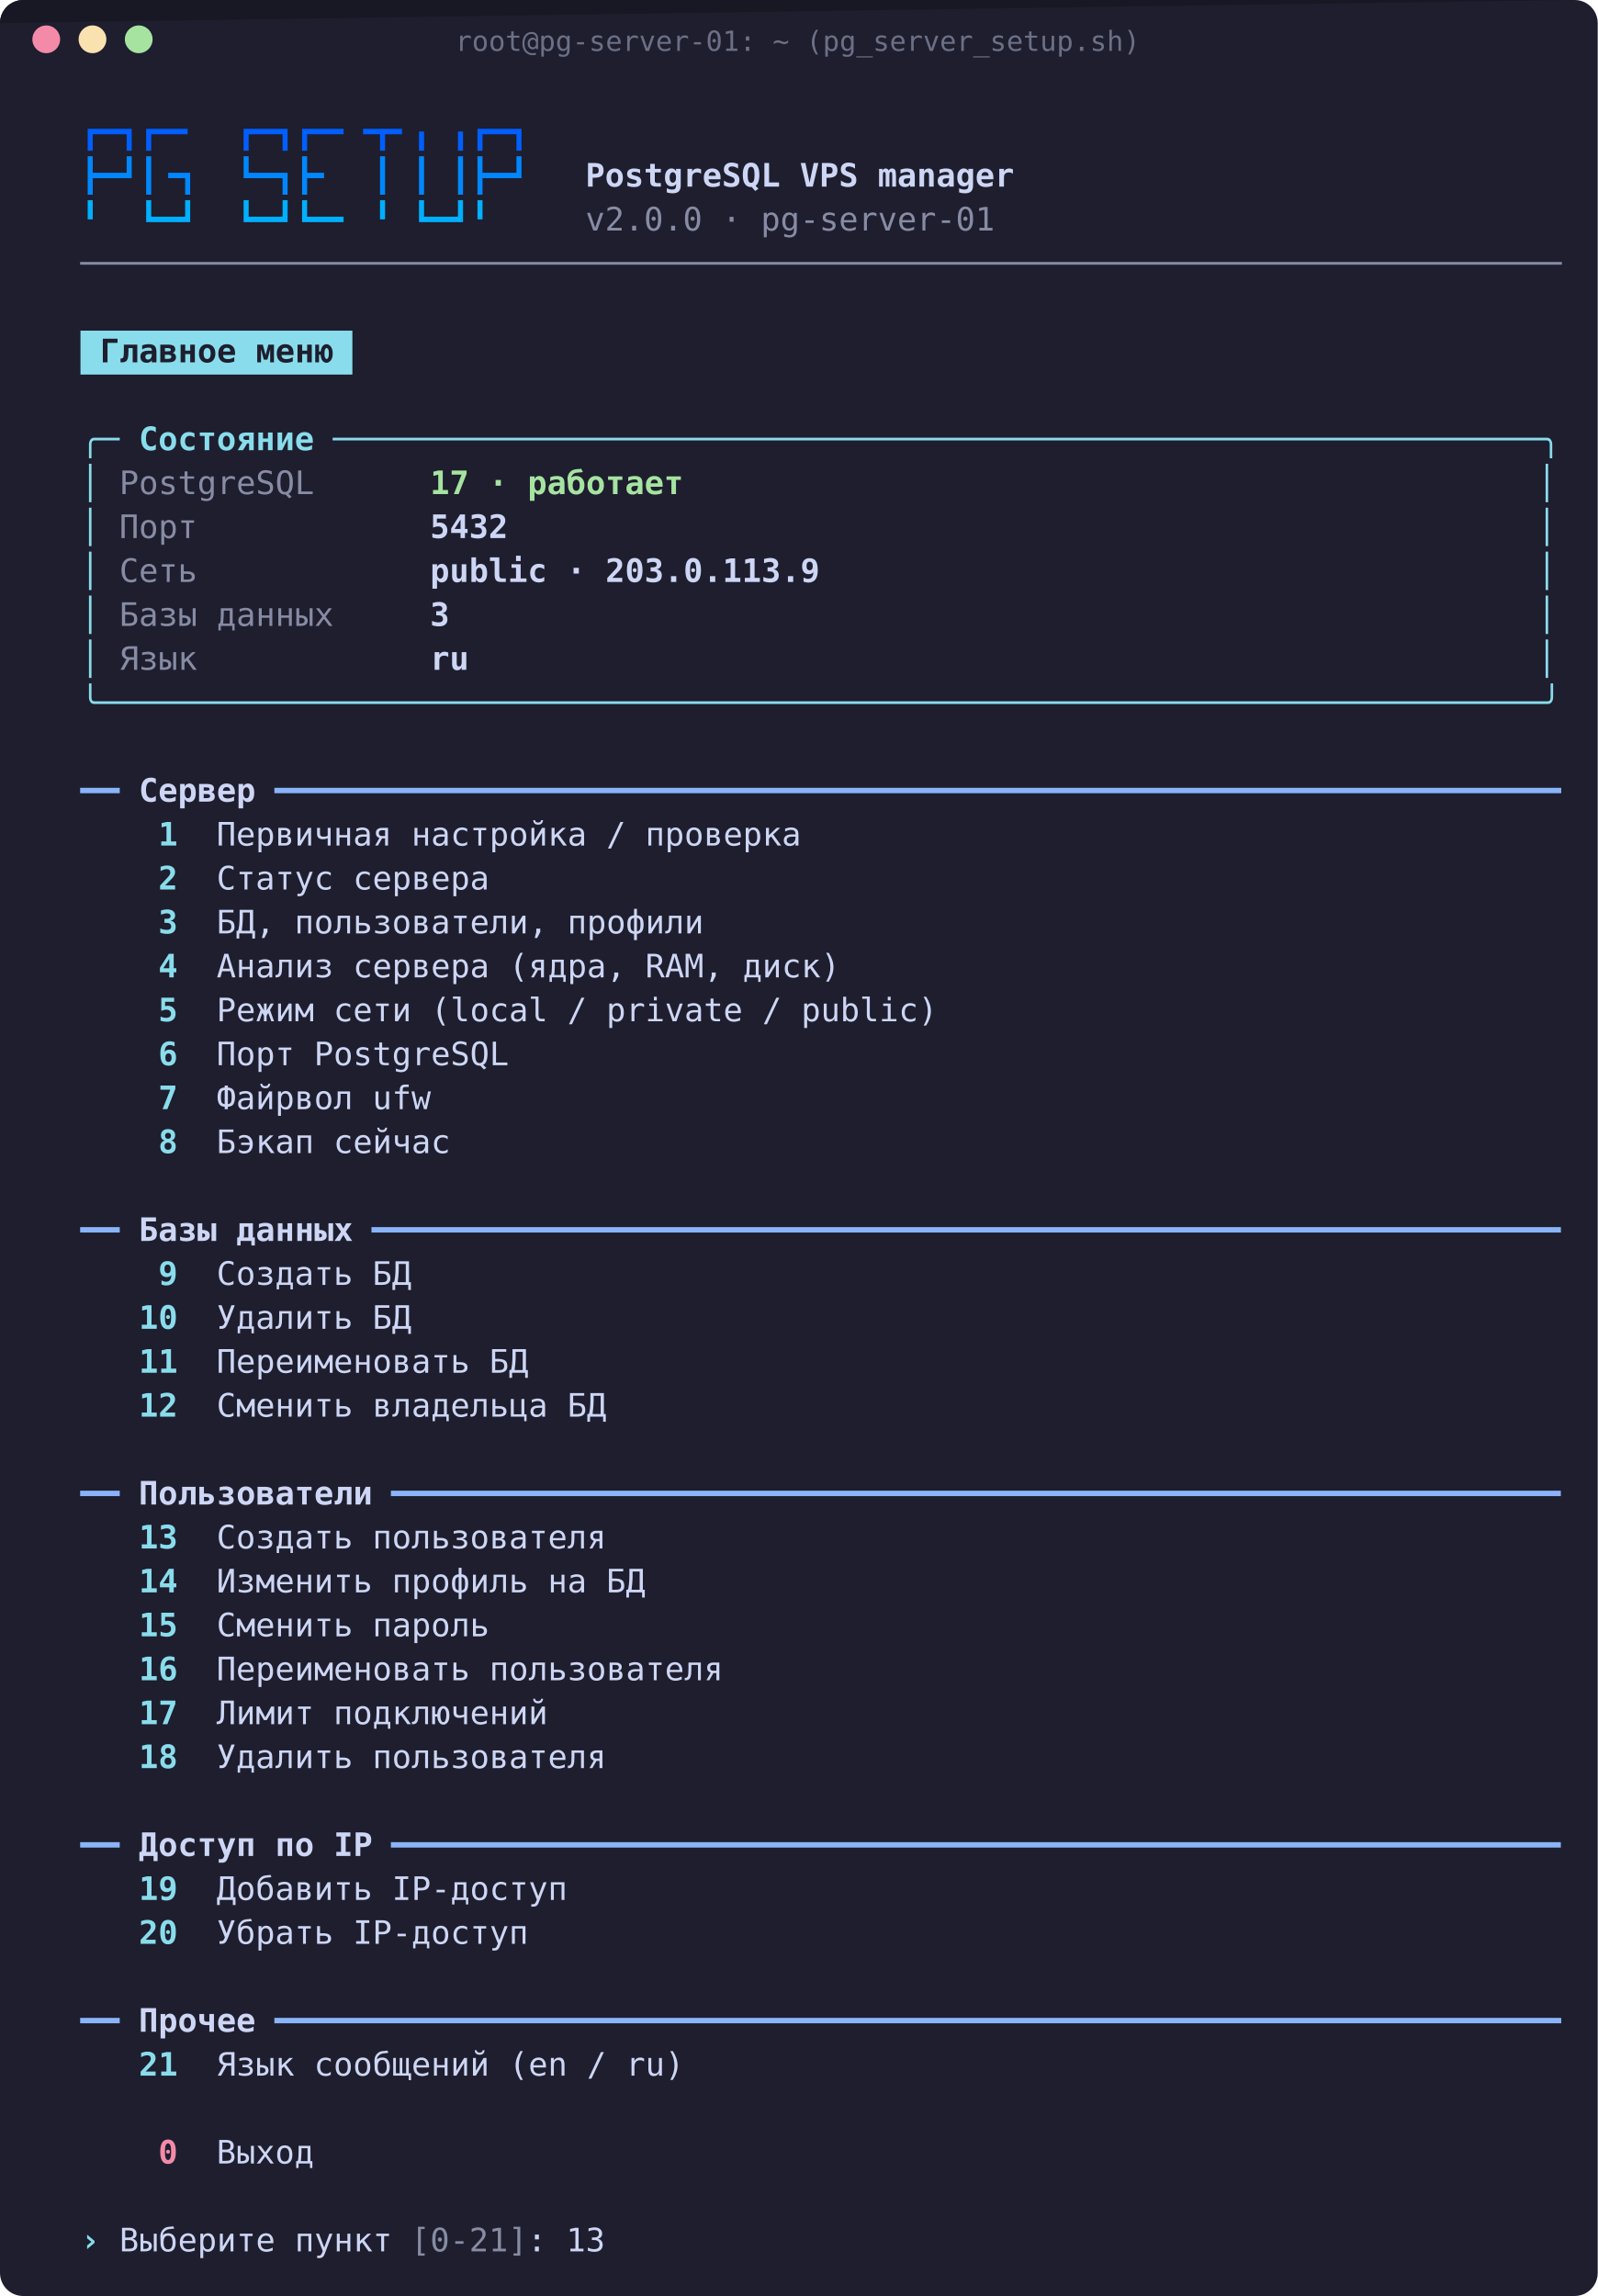
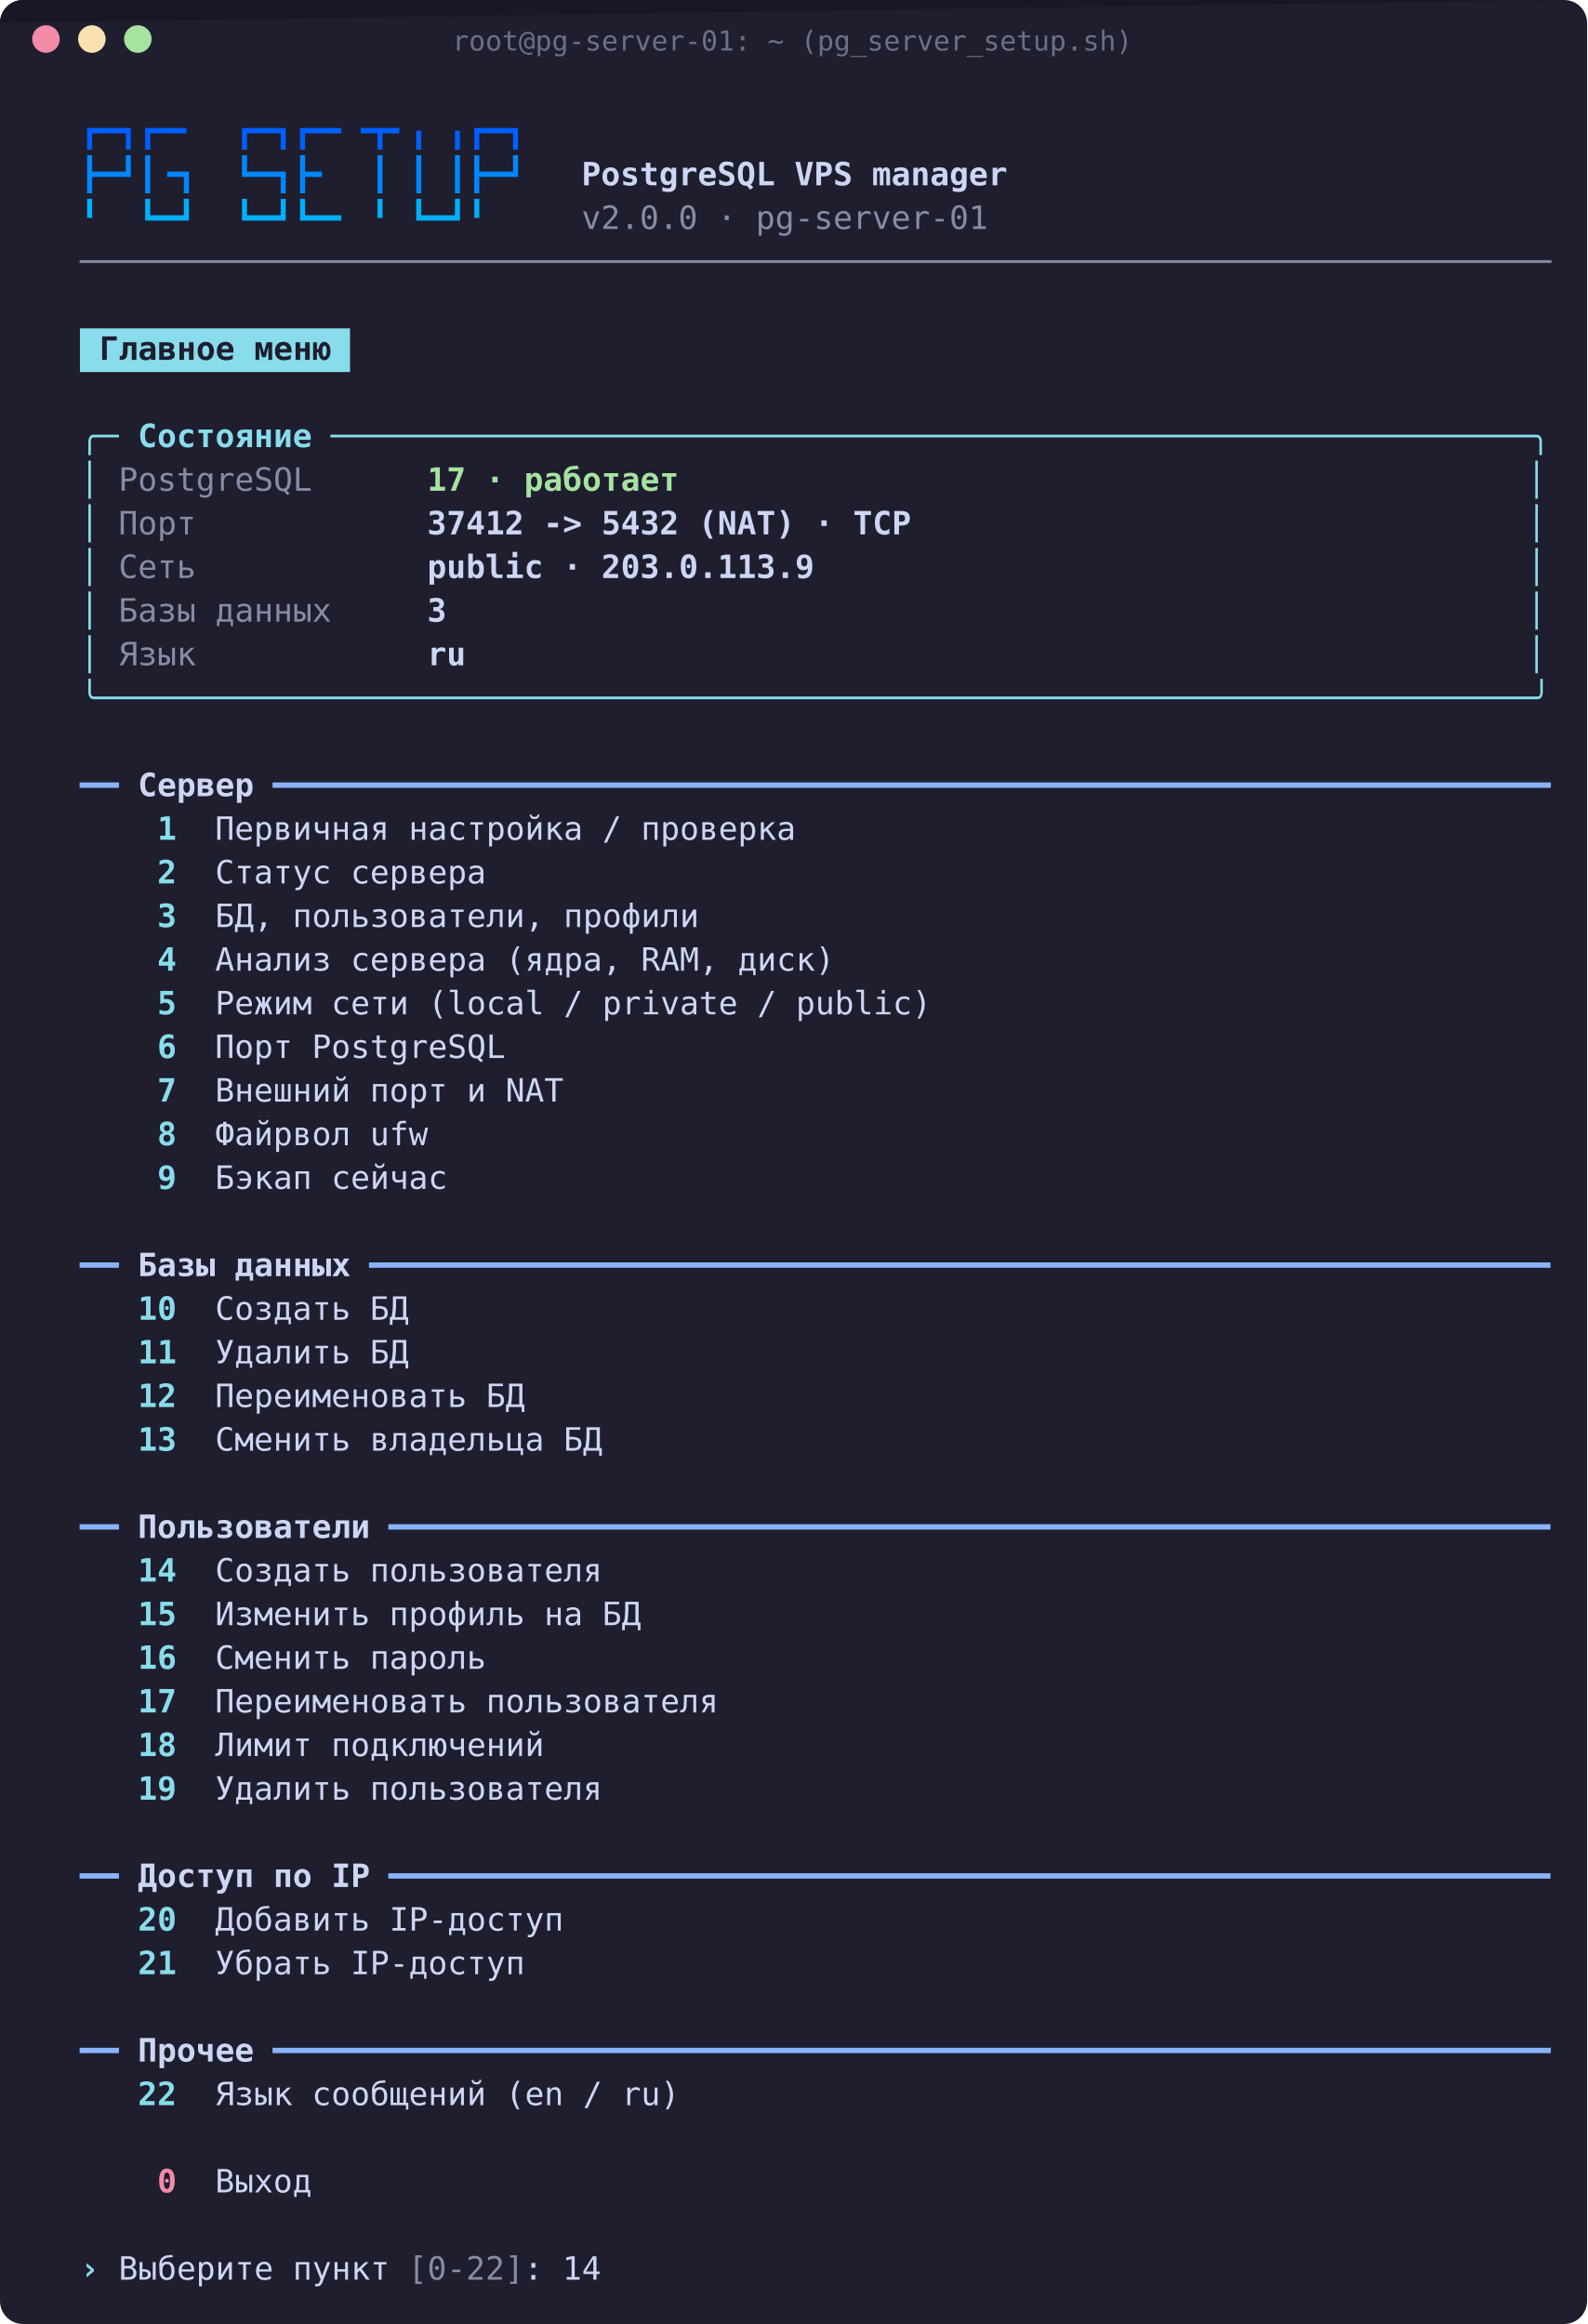
- <svg xmlns="http://www.w3.org/2000/svg" width="691" height="993" viewBox="0 0 691 993" role="img" aria-label="root@pg-server-01: ~ (pg_server_setup.sh)">
+ <svg xmlns="http://www.w3.org/2000/svg" width="691" height="1012" viewBox="0 0 691 1012" role="img" aria-label="root@pg-server-01: ~ (pg_server_setup.sh)">
  <rect width="100%" height="100%" rx="10" fill="#1e1e2e" />
  <path d="M0 10a10 10 0 0 1 10-10h671p10 10v24H0z" fill="#181825" />
  <circle cx="20" cy="17" r="6" fill="#f38ba8" />
  <circle cx="40" cy="17" r="6" fill="#f9e2af" />
  <circle cx="60" cy="17" r="6" fill="#a6e3a1" />
  <text x="345" y="22" fill="#6c7086" font-size="12" text-anchor="middle" font-family="'JetBrains Mono','DejaVu Sans Mono',Menlo,Consolas,monospace">root@pg-server-01: ~ (pg_server_setup.sh)</text>
  <g font-family="'JetBrains Mono','DejaVu Sans Mono',Menlo,Consolas,monospace" font-size="14">
    <text x="34.8" y="61.7" fill="#005fff" font-weight="bold" textLength="193.2" lengthAdjust="spacingAndGlyphs" xml:space="preserve">┏━┓┏━╸  ┏━┓┏━╸╺┳╸╻ ╻┏━┓</text>
    <text x="34.8" y="80.7" fill="#0087ff" font-weight="bold" textLength="193.2" lengthAdjust="spacingAndGlyphs" xml:space="preserve">┣━┛┃╺┓  ┗━┓┣╸  ┃ ┃ ┃┣━┛</text>
    <text x="253.2" y="80.7" fill="#cdd6f4" font-weight="bold" textLength="184.8" lengthAdjust="spacingAndGlyphs" xml:space="preserve">PostgreSQL VPS manager</text>
    <text x="34.8" y="99.7" fill="#00afff" font-weight="bold" textLength="193.2" lengthAdjust="spacingAndGlyphs" xml:space="preserve">╹  ┗━┛  ┗━┛┗━╸ ╹ ┗━┛╹  </text>
    <text x="253.2" y="99.7" fill="#cdd6f4" opacity="0.6" textLength="176.4" lengthAdjust="spacingAndGlyphs" xml:space="preserve">v2.0.0 · pg-server-01</text>
    <text x="34.8" y="118.7" fill="#cdd6f4" opacity="0.6" textLength="638.4" lengthAdjust="spacingAndGlyphs" xml:space="preserve">────────────────────────────────────────────────────────────────────────────</text>
    <rect x="34.8" y="143.0" width="117.6" height="19.0" fill="#89dceb" />
    <text x="34.8" y="156.7" fill="#1e1e2e" font-weight="bold" textLength="117.6" lengthAdjust="spacingAndGlyphs" xml:space="preserve"> Главное меню </text>
    <text x="34.8" y="194.7" fill="#89dceb" font-weight="bold" textLength="16.8" lengthAdjust="spacingAndGlyphs" xml:space="preserve">╭─</text>
    <text x="60.0" y="194.7" fill="#89dceb" font-weight="bold" textLength="75.6" lengthAdjust="spacingAndGlyphs" xml:space="preserve">Состояние</text>
    <text x="144.0" y="194.7" fill="#89dceb" font-weight="bold" textLength="529.2" lengthAdjust="spacingAndGlyphs" xml:space="preserve">──────────────────────────────────────────────────────────────╮</text>
    <text x="34.8" y="213.7" fill="#89dceb" font-weight="bold" textLength="8.4" lengthAdjust="spacingAndGlyphs" xml:space="preserve">│</text>
    <text x="51.6" y="213.7" fill="#cdd6f4" opacity="0.6" textLength="84.0" lengthAdjust="spacingAndGlyphs" xml:space="preserve">PostgreSQL</text>
    <text x="186.0" y="213.7" fill="#a6e3a1" font-weight="bold" textLength="109.2" lengthAdjust="spacingAndGlyphs" xml:space="preserve">17 · работает</text>
    <text x="664.8" y="213.7" fill="#89dceb" font-weight="bold" textLength="8.4" lengthAdjust="spacingAndGlyphs" xml:space="preserve">│</text>
    <text x="34.8" y="232.7" fill="#89dceb" font-weight="bold" textLength="8.4" lengthAdjust="spacingAndGlyphs" xml:space="preserve">│</text>
    <text x="51.6" y="232.7" fill="#cdd6f4" opacity="0.6" textLength="33.6" lengthAdjust="spacingAndGlyphs" xml:space="preserve">Порт</text>
-     <text x="186.0" y="232.7" fill="#cdd6f4" font-weight="bold" textLength="33.6" lengthAdjust="spacingAndGlyphs" xml:space="preserve">5432</text>
+     <text x="186.0" y="232.7" fill="#cdd6f4" font-weight="bold" textLength="210.0" lengthAdjust="spacingAndGlyphs" xml:space="preserve">37412 -&gt; 5432 (NAT) · TCP</text>
    <text x="664.8" y="232.7" fill="#89dceb" font-weight="bold" textLength="8.4" lengthAdjust="spacingAndGlyphs" xml:space="preserve">│</text>
    <text x="34.8" y="251.7" fill="#89dceb" font-weight="bold" textLength="8.4" lengthAdjust="spacingAndGlyphs" xml:space="preserve">│</text>
    <text x="51.6" y="251.7" fill="#cdd6f4" opacity="0.6" textLength="33.6" lengthAdjust="spacingAndGlyphs" xml:space="preserve">Сеть</text>
    <text x="186.0" y="251.7" fill="#cdd6f4" font-weight="bold" textLength="168.0" lengthAdjust="spacingAndGlyphs" xml:space="preserve">public · 203.0.113.9</text>
    <text x="664.8" y="251.7" fill="#89dceb" font-weight="bold" textLength="8.4" lengthAdjust="spacingAndGlyphs" xml:space="preserve">│</text>
    <text x="34.8" y="270.7" fill="#89dceb" font-weight="bold" textLength="8.4" lengthAdjust="spacingAndGlyphs" xml:space="preserve">│</text>
    <text x="51.6" y="270.7" fill="#cdd6f4" opacity="0.6" textLength="92.4" lengthAdjust="spacingAndGlyphs" xml:space="preserve">Базы данных</text>
    <text x="186.0" y="270.7" fill="#cdd6f4" font-weight="bold" textLength="8.4" lengthAdjust="spacingAndGlyphs" xml:space="preserve">3</text>
    <text x="664.8" y="270.7" fill="#89dceb" font-weight="bold" textLength="8.4" lengthAdjust="spacingAndGlyphs" xml:space="preserve">│</text>
    <text x="34.8" y="289.7" fill="#89dceb" font-weight="bold" textLength="8.4" lengthAdjust="spacingAndGlyphs" xml:space="preserve">│</text>
    <text x="51.6" y="289.7" fill="#cdd6f4" opacity="0.6" textLength="33.6" lengthAdjust="spacingAndGlyphs" xml:space="preserve">Язык</text>
    <text x="186.0" y="289.7" fill="#cdd6f4" font-weight="bold" textLength="16.8" lengthAdjust="spacingAndGlyphs" xml:space="preserve">ru</text>
    <text x="664.8" y="289.7" fill="#89dceb" font-weight="bold" textLength="8.4" lengthAdjust="spacingAndGlyphs" xml:space="preserve">│</text>
    <text x="34.8" y="308.7" fill="#89dceb" font-weight="bold" textLength="638.4" lengthAdjust="spacingAndGlyphs" xml:space="preserve">╰──────────────────────────────────────────────────────────────────────────╯</text>
    <text x="34.8" y="346.7" fill="#89b4fa" font-weight="bold" textLength="16.8" lengthAdjust="spacingAndGlyphs" xml:space="preserve">━━</text>
    <text x="60.0" y="346.7" fill="#cdd6f4" font-weight="bold" textLength="50.4" lengthAdjust="spacingAndGlyphs" xml:space="preserve">Сервер</text>
    <text x="118.8" y="346.7" fill="#89b4fa" font-weight="bold" textLength="554.4" lengthAdjust="spacingAndGlyphs" xml:space="preserve">━━━━━━━━━━━━━━━━━━━━━━━━━━━━━━━━━━━━━━━━━━━━━━━━━━━━━━━━━━━━━━━━━━</text>
    <text x="51.6" y="365.7" fill="#89dceb" font-weight="bold" textLength="25.2" lengthAdjust="spacingAndGlyphs" xml:space="preserve">  1</text>
    <text x="76.8" y="365.7" fill="#cdd6f4" textLength="268.8" lengthAdjust="spacingAndGlyphs" xml:space="preserve">  Первичная настройка / проверка</text>
    <text x="51.6" y="384.7" fill="#89dceb" font-weight="bold" textLength="25.2" lengthAdjust="spacingAndGlyphs" xml:space="preserve">  2</text>
    <text x="76.8" y="384.7" fill="#cdd6f4" textLength="134.4" lengthAdjust="spacingAndGlyphs" xml:space="preserve">  Статус сервера</text>
    <text x="51.6" y="403.7" fill="#89dceb" font-weight="bold" textLength="25.2" lengthAdjust="spacingAndGlyphs" xml:space="preserve">  3</text>
    <text x="76.8" y="403.7" fill="#cdd6f4" textLength="226.8" lengthAdjust="spacingAndGlyphs" xml:space="preserve">  БД, пользователи, профили</text>
    <text x="51.6" y="422.7" fill="#89dceb" font-weight="bold" textLength="25.2" lengthAdjust="spacingAndGlyphs" xml:space="preserve">  4</text>
    <text x="76.8" y="422.7" fill="#cdd6f4" textLength="285.6" lengthAdjust="spacingAndGlyphs" xml:space="preserve">  Анализ сервера (ядра, RAM, диск)</text>
    <text x="51.6" y="441.7" fill="#89dceb" font-weight="bold" textLength="25.2" lengthAdjust="spacingAndGlyphs" xml:space="preserve">  5</text>
    <text x="76.8" y="441.7" fill="#cdd6f4" textLength="327.6" lengthAdjust="spacingAndGlyphs" xml:space="preserve">  Режим сети (local / private / public)</text>
    <text x="51.6" y="460.7" fill="#89dceb" font-weight="bold" textLength="25.2" lengthAdjust="spacingAndGlyphs" xml:space="preserve">  6</text>
    <text x="76.8" y="460.7" fill="#cdd6f4" textLength="142.8" lengthAdjust="spacingAndGlyphs" xml:space="preserve">  Порт PostgreSQL</text>
    <text x="51.6" y="479.7" fill="#89dceb" font-weight="bold" textLength="25.2" lengthAdjust="spacingAndGlyphs" xml:space="preserve">  7</text>
-     <text x="76.8" y="479.7" fill="#cdd6f4" textLength="109.2" lengthAdjust="spacingAndGlyphs" xml:space="preserve">  Файрвол ufw</text>
+     <text x="76.8" y="479.7" fill="#cdd6f4" textLength="168.0" lengthAdjust="spacingAndGlyphs" xml:space="preserve">  Внешний порт и NAT</text>
    <text x="51.6" y="498.7" fill="#89dceb" font-weight="bold" textLength="25.2" lengthAdjust="spacingAndGlyphs" xml:space="preserve">  8</text>
-     <text x="76.8" y="498.7" fill="#cdd6f4" textLength="117.6" lengthAdjust="spacingAndGlyphs" xml:space="preserve">  Бэкап сейчас</text>
-     <text x="34.8" y="536.7" fill="#89b4fa" font-weight="bold" textLength="16.8" lengthAdjust="spacingAndGlyphs" xml:space="preserve">━━</text>
-     <text x="60.0" y="536.7" fill="#cdd6f4" font-weight="bold" textLength="92.4" lengthAdjust="spacingAndGlyphs" xml:space="preserve">Базы данных</text>
-     <text x="160.8" y="536.7" fill="#89b4fa" font-weight="bold" textLength="512.4" lengthAdjust="spacingAndGlyphs" xml:space="preserve">━━━━━━━━━━━━━━━━━━━━━━━━━━━━━━━━━━━━━━━━━━━━━━━━━━━━━━━━━━━━━</text>
-     <text x="51.6" y="555.7" fill="#89dceb" font-weight="bold" textLength="25.2" lengthAdjust="spacingAndGlyphs" xml:space="preserve">  9</text>
-     <text x="76.8" y="555.7" fill="#cdd6f4" textLength="100.8" lengthAdjust="spacingAndGlyphs" xml:space="preserve">  Создать БД</text>
+     <text x="76.8" y="498.7" fill="#cdd6f4" textLength="109.2" lengthAdjust="spacingAndGlyphs" xml:space="preserve">  Файрвол ufw</text>
+     <text x="51.6" y="517.7" fill="#89dceb" font-weight="bold" textLength="25.2" lengthAdjust="spacingAndGlyphs" xml:space="preserve">  9</text>
+     <text x="76.8" y="517.7" fill="#cdd6f4" textLength="117.6" lengthAdjust="spacingAndGlyphs" xml:space="preserve">  Бэкап сейчас</text>
+     <text x="34.8" y="555.7" fill="#89b4fa" font-weight="bold" textLength="16.8" lengthAdjust="spacingAndGlyphs" xml:space="preserve">━━</text>
+     <text x="60.0" y="555.7" fill="#cdd6f4" font-weight="bold" textLength="92.4" lengthAdjust="spacingAndGlyphs" xml:space="preserve">Базы данных</text>
+     <text x="160.8" y="555.7" fill="#89b4fa" font-weight="bold" textLength="512.4" lengthAdjust="spacingAndGlyphs" xml:space="preserve">━━━━━━━━━━━━━━━━━━━━━━━━━━━━━━━━━━━━━━━━━━━━━━━━━━━━━━━━━━━━━</text>
    <text x="51.6" y="574.7" fill="#89dceb" font-weight="bold" textLength="25.2" lengthAdjust="spacingAndGlyphs" xml:space="preserve"> 10</text>
-     <text x="76.8" y="574.7" fill="#cdd6f4" textLength="100.8" lengthAdjust="spacingAndGlyphs" xml:space="preserve">  Удалить БД</text>
+     <text x="76.8" y="574.7" fill="#cdd6f4" textLength="100.8" lengthAdjust="spacingAndGlyphs" xml:space="preserve">  Создать БД</text>
    <text x="51.6" y="593.7" fill="#89dceb" font-weight="bold" textLength="25.2" lengthAdjust="spacingAndGlyphs" xml:space="preserve"> 11</text>
-     <text x="76.8" y="593.7" fill="#cdd6f4" textLength="151.2" lengthAdjust="spacingAndGlyphs" xml:space="preserve">  Переименовать БД</text>
+     <text x="76.8" y="593.7" fill="#cdd6f4" textLength="100.8" lengthAdjust="spacingAndGlyphs" xml:space="preserve">  Удалить БД</text>
    <text x="51.6" y="612.7" fill="#89dceb" font-weight="bold" textLength="25.2" lengthAdjust="spacingAndGlyphs" xml:space="preserve"> 12</text>
-     <text x="76.8" y="612.7" fill="#cdd6f4" textLength="184.8" lengthAdjust="spacingAndGlyphs" xml:space="preserve">  Сменить владельца БД</text>
-     <text x="34.8" y="650.7" fill="#89b4fa" font-weight="bold" textLength="16.8" lengthAdjust="spacingAndGlyphs" xml:space="preserve">━━</text>
-     <text x="60.0" y="650.7" fill="#cdd6f4" font-weight="bold" textLength="100.8" lengthAdjust="spacingAndGlyphs" xml:space="preserve">Пользователи</text>
-     <text x="169.2" y="650.7" fill="#89b4fa" font-weight="bold" textLength="504.0" lengthAdjust="spacingAndGlyphs" xml:space="preserve">━━━━━━━━━━━━━━━━━━━━━━━━━━━━━━━━━━━━━━━━━━━━━━━━━━━━━━━━━━━━</text>
-     <text x="51.6" y="669.7" fill="#89dceb" font-weight="bold" textLength="25.2" lengthAdjust="spacingAndGlyphs" xml:space="preserve"> 13</text>
-     <text x="76.8" y="669.7" fill="#cdd6f4" textLength="184.8" lengthAdjust="spacingAndGlyphs" xml:space="preserve">  Создать пользователя</text>
+     <text x="76.8" y="612.7" fill="#cdd6f4" textLength="151.2" lengthAdjust="spacingAndGlyphs" xml:space="preserve">  Переименовать БД</text>
+     <text x="51.6" y="631.7" fill="#89dceb" font-weight="bold" textLength="25.2" lengthAdjust="spacingAndGlyphs" xml:space="preserve"> 13</text>
+     <text x="76.8" y="631.7" fill="#cdd6f4" textLength="184.8" lengthAdjust="spacingAndGlyphs" xml:space="preserve">  Сменить владельца БД</text>
+     <text x="34.8" y="669.7" fill="#89b4fa" font-weight="bold" textLength="16.8" lengthAdjust="spacingAndGlyphs" xml:space="preserve">━━</text>
+     <text x="60.0" y="669.7" fill="#cdd6f4" font-weight="bold" textLength="100.8" lengthAdjust="spacingAndGlyphs" xml:space="preserve">Пользователи</text>
+     <text x="169.2" y="669.7" fill="#89b4fa" font-weight="bold" textLength="504.0" lengthAdjust="spacingAndGlyphs" xml:space="preserve">━━━━━━━━━━━━━━━━━━━━━━━━━━━━━━━━━━━━━━━━━━━━━━━━━━━━━━━━━━━━</text>
    <text x="51.6" y="688.7" fill="#89dceb" font-weight="bold" textLength="25.2" lengthAdjust="spacingAndGlyphs" xml:space="preserve"> 14</text>
-     <text x="76.8" y="688.7" fill="#cdd6f4" textLength="201.6" lengthAdjust="spacingAndGlyphs" xml:space="preserve">  Изменить профиль на БД</text>
+     <text x="76.8" y="688.7" fill="#cdd6f4" textLength="184.8" lengthAdjust="spacingAndGlyphs" xml:space="preserve">  Создать пользователя</text>
    <text x="51.6" y="707.7" fill="#89dceb" font-weight="bold" textLength="25.2" lengthAdjust="spacingAndGlyphs" xml:space="preserve"> 15</text>
-     <text x="76.8" y="707.7" fill="#cdd6f4" textLength="134.4" lengthAdjust="spacingAndGlyphs" xml:space="preserve">  Сменить пароль</text>
+     <text x="76.8" y="707.7" fill="#cdd6f4" textLength="201.6" lengthAdjust="spacingAndGlyphs" xml:space="preserve">  Изменить профиль на БД</text>
    <text x="51.6" y="726.7" fill="#89dceb" font-weight="bold" textLength="25.2" lengthAdjust="spacingAndGlyphs" xml:space="preserve"> 16</text>
-     <text x="76.8" y="726.7" fill="#cdd6f4" textLength="235.2" lengthAdjust="spacingAndGlyphs" xml:space="preserve">  Переименовать пользователя</text>
+     <text x="76.8" y="726.7" fill="#cdd6f4" textLength="134.4" lengthAdjust="spacingAndGlyphs" xml:space="preserve">  Сменить пароль</text>
    <text x="51.6" y="745.7" fill="#89dceb" font-weight="bold" textLength="25.2" lengthAdjust="spacingAndGlyphs" xml:space="preserve"> 17</text>
-     <text x="76.8" y="745.7" fill="#cdd6f4" textLength="159.6" lengthAdjust="spacingAndGlyphs" xml:space="preserve">  Лимит подключений</text>
+     <text x="76.8" y="745.7" fill="#cdd6f4" textLength="235.2" lengthAdjust="spacingAndGlyphs" xml:space="preserve">  Переименовать пользователя</text>
    <text x="51.6" y="764.7" fill="#89dceb" font-weight="bold" textLength="25.2" lengthAdjust="spacingAndGlyphs" xml:space="preserve"> 18</text>
-     <text x="76.8" y="764.7" fill="#cdd6f4" textLength="184.8" lengthAdjust="spacingAndGlyphs" xml:space="preserve">  Удалить пользователя</text>
-     <text x="34.8" y="802.7" fill="#89b4fa" font-weight="bold" textLength="16.8" lengthAdjust="spacingAndGlyphs" xml:space="preserve">━━</text>
-     <text x="60.0" y="802.7" fill="#cdd6f4" font-weight="bold" textLength="100.8" lengthAdjust="spacingAndGlyphs" xml:space="preserve">Доступ по IP</text>
-     <text x="169.2" y="802.7" fill="#89b4fa" font-weight="bold" textLength="504.0" lengthAdjust="spacingAndGlyphs" xml:space="preserve">━━━━━━━━━━━━━━━━━━━━━━━━━━━━━━━━━━━━━━━━━━━━━━━━━━━━━━━━━━━━</text>
-     <text x="51.6" y="821.7" fill="#89dceb" font-weight="bold" textLength="25.2" lengthAdjust="spacingAndGlyphs" xml:space="preserve"> 19</text>
-     <text x="76.8" y="821.7" fill="#cdd6f4" textLength="168.0" lengthAdjust="spacingAndGlyphs" xml:space="preserve">  Добавить IP-доступ</text>
+     <text x="76.8" y="764.7" fill="#cdd6f4" textLength="159.6" lengthAdjust="spacingAndGlyphs" xml:space="preserve">  Лимит подключений</text>
+     <text x="51.6" y="783.7" fill="#89dceb" font-weight="bold" textLength="25.2" lengthAdjust="spacingAndGlyphs" xml:space="preserve"> 19</text>
+     <text x="76.8" y="783.7" fill="#cdd6f4" textLength="184.8" lengthAdjust="spacingAndGlyphs" xml:space="preserve">  Удалить пользователя</text>
+     <text x="34.8" y="821.7" fill="#89b4fa" font-weight="bold" textLength="16.8" lengthAdjust="spacingAndGlyphs" xml:space="preserve">━━</text>
+     <text x="60.0" y="821.7" fill="#cdd6f4" font-weight="bold" textLength="100.8" lengthAdjust="spacingAndGlyphs" xml:space="preserve">Доступ по IP</text>
+     <text x="169.2" y="821.7" fill="#89b4fa" font-weight="bold" textLength="504.0" lengthAdjust="spacingAndGlyphs" xml:space="preserve">━━━━━━━━━━━━━━━━━━━━━━━━━━━━━━━━━━━━━━━━━━━━━━━━━━━━━━━━━━━━</text>
    <text x="51.6" y="840.7" fill="#89dceb" font-weight="bold" textLength="25.2" lengthAdjust="spacingAndGlyphs" xml:space="preserve"> 20</text>
-     <text x="76.8" y="840.7" fill="#cdd6f4" textLength="151.2" lengthAdjust="spacingAndGlyphs" xml:space="preserve">  Убрать IP-доступ</text>
-     <text x="34.8" y="878.7" fill="#89b4fa" font-weight="bold" textLength="16.8" lengthAdjust="spacingAndGlyphs" xml:space="preserve">━━</text>
-     <text x="60.0" y="878.7" fill="#cdd6f4" font-weight="bold" textLength="50.4" lengthAdjust="spacingAndGlyphs" xml:space="preserve">Прочее</text>
-     <text x="118.8" y="878.7" fill="#89b4fa" font-weight="bold" textLength="554.4" lengthAdjust="spacingAndGlyphs" xml:space="preserve">━━━━━━━━━━━━━━━━━━━━━━━━━━━━━━━━━━━━━━━━━━━━━━━━━━━━━━━━━━━━━━━━━━</text>
-     <text x="51.6" y="897.7" fill="#89dceb" font-weight="bold" textLength="25.2" lengthAdjust="spacingAndGlyphs" xml:space="preserve"> 21</text>
-     <text x="76.8" y="897.7" fill="#cdd6f4" textLength="218.4" lengthAdjust="spacingAndGlyphs" xml:space="preserve">  Язык сообщений (en / ru)</text>
-     <text x="51.6" y="935.7" fill="#f38ba8" font-weight="bold" textLength="25.2" lengthAdjust="spacingAndGlyphs" xml:space="preserve">  0</text>
-     <text x="76.8" y="935.7" fill="#cdd6f4" textLength="58.8" lengthAdjust="spacingAndGlyphs" xml:space="preserve">  Выход</text>
-     <text x="34.8" y="973.7" fill="#89dceb" font-weight="bold" textLength="8.4" lengthAdjust="spacingAndGlyphs" xml:space="preserve">›</text>
-     <text x="43.2" y="973.7" fill="#cdd6f4" textLength="134.4" lengthAdjust="spacingAndGlyphs" xml:space="preserve"> Выберите пункт </text>
-     <text x="177.6" y="973.7" fill="#cdd6f4" opacity="0.6" textLength="50.4" lengthAdjust="spacingAndGlyphs" xml:space="preserve">[0-21]</text>
-     <text x="228.0" y="973.7" fill="#cdd6f4" textLength="33.6" lengthAdjust="spacingAndGlyphs" xml:space="preserve">: 13</text>
+     <text x="76.8" y="840.7" fill="#cdd6f4" textLength="168.0" lengthAdjust="spacingAndGlyphs" xml:space="preserve">  Добавить IP-доступ</text>
+     <text x="51.6" y="859.7" fill="#89dceb" font-weight="bold" textLength="25.2" lengthAdjust="spacingAndGlyphs" xml:space="preserve"> 21</text>
+     <text x="76.8" y="859.7" fill="#cdd6f4" textLength="151.2" lengthAdjust="spacingAndGlyphs" xml:space="preserve">  Убрать IP-доступ</text>
+     <text x="34.8" y="897.7" fill="#89b4fa" font-weight="bold" textLength="16.8" lengthAdjust="spacingAndGlyphs" xml:space="preserve">━━</text>
+     <text x="60.0" y="897.7" fill="#cdd6f4" font-weight="bold" textLength="50.4" lengthAdjust="spacingAndGlyphs" xml:space="preserve">Прочее</text>
+     <text x="118.8" y="897.7" fill="#89b4fa" font-weight="bold" textLength="554.4" lengthAdjust="spacingAndGlyphs" xml:space="preserve">━━━━━━━━━━━━━━━━━━━━━━━━━━━━━━━━━━━━━━━━━━━━━━━━━━━━━━━━━━━━━━━━━━</text>
+     <text x="51.6" y="916.7" fill="#89dceb" font-weight="bold" textLength="25.2" lengthAdjust="spacingAndGlyphs" xml:space="preserve"> 22</text>
+     <text x="76.8" y="916.7" fill="#cdd6f4" textLength="218.4" lengthAdjust="spacingAndGlyphs" xml:space="preserve">  Язык сообщений (en / ru)</text>
+     <text x="51.6" y="954.7" fill="#f38ba8" font-weight="bold" textLength="25.2" lengthAdjust="spacingAndGlyphs" xml:space="preserve">  0</text>
+     <text x="76.8" y="954.7" fill="#cdd6f4" textLength="58.8" lengthAdjust="spacingAndGlyphs" xml:space="preserve">  Выход</text>
+     <text x="34.8" y="992.7" fill="#89dceb" font-weight="bold" textLength="8.4" lengthAdjust="spacingAndGlyphs" xml:space="preserve">›</text>
+     <text x="43.2" y="992.7" fill="#cdd6f4" textLength="134.4" lengthAdjust="spacingAndGlyphs" xml:space="preserve"> Выберите пункт </text>
+     <text x="177.6" y="992.7" fill="#cdd6f4" opacity="0.6" textLength="50.4" lengthAdjust="spacingAndGlyphs" xml:space="preserve">[0-22]</text>
+     <text x="228.0" y="992.7" fill="#cdd6f4" textLength="33.6" lengthAdjust="spacingAndGlyphs" xml:space="preserve">: 14</text>
  </g>
</svg>
